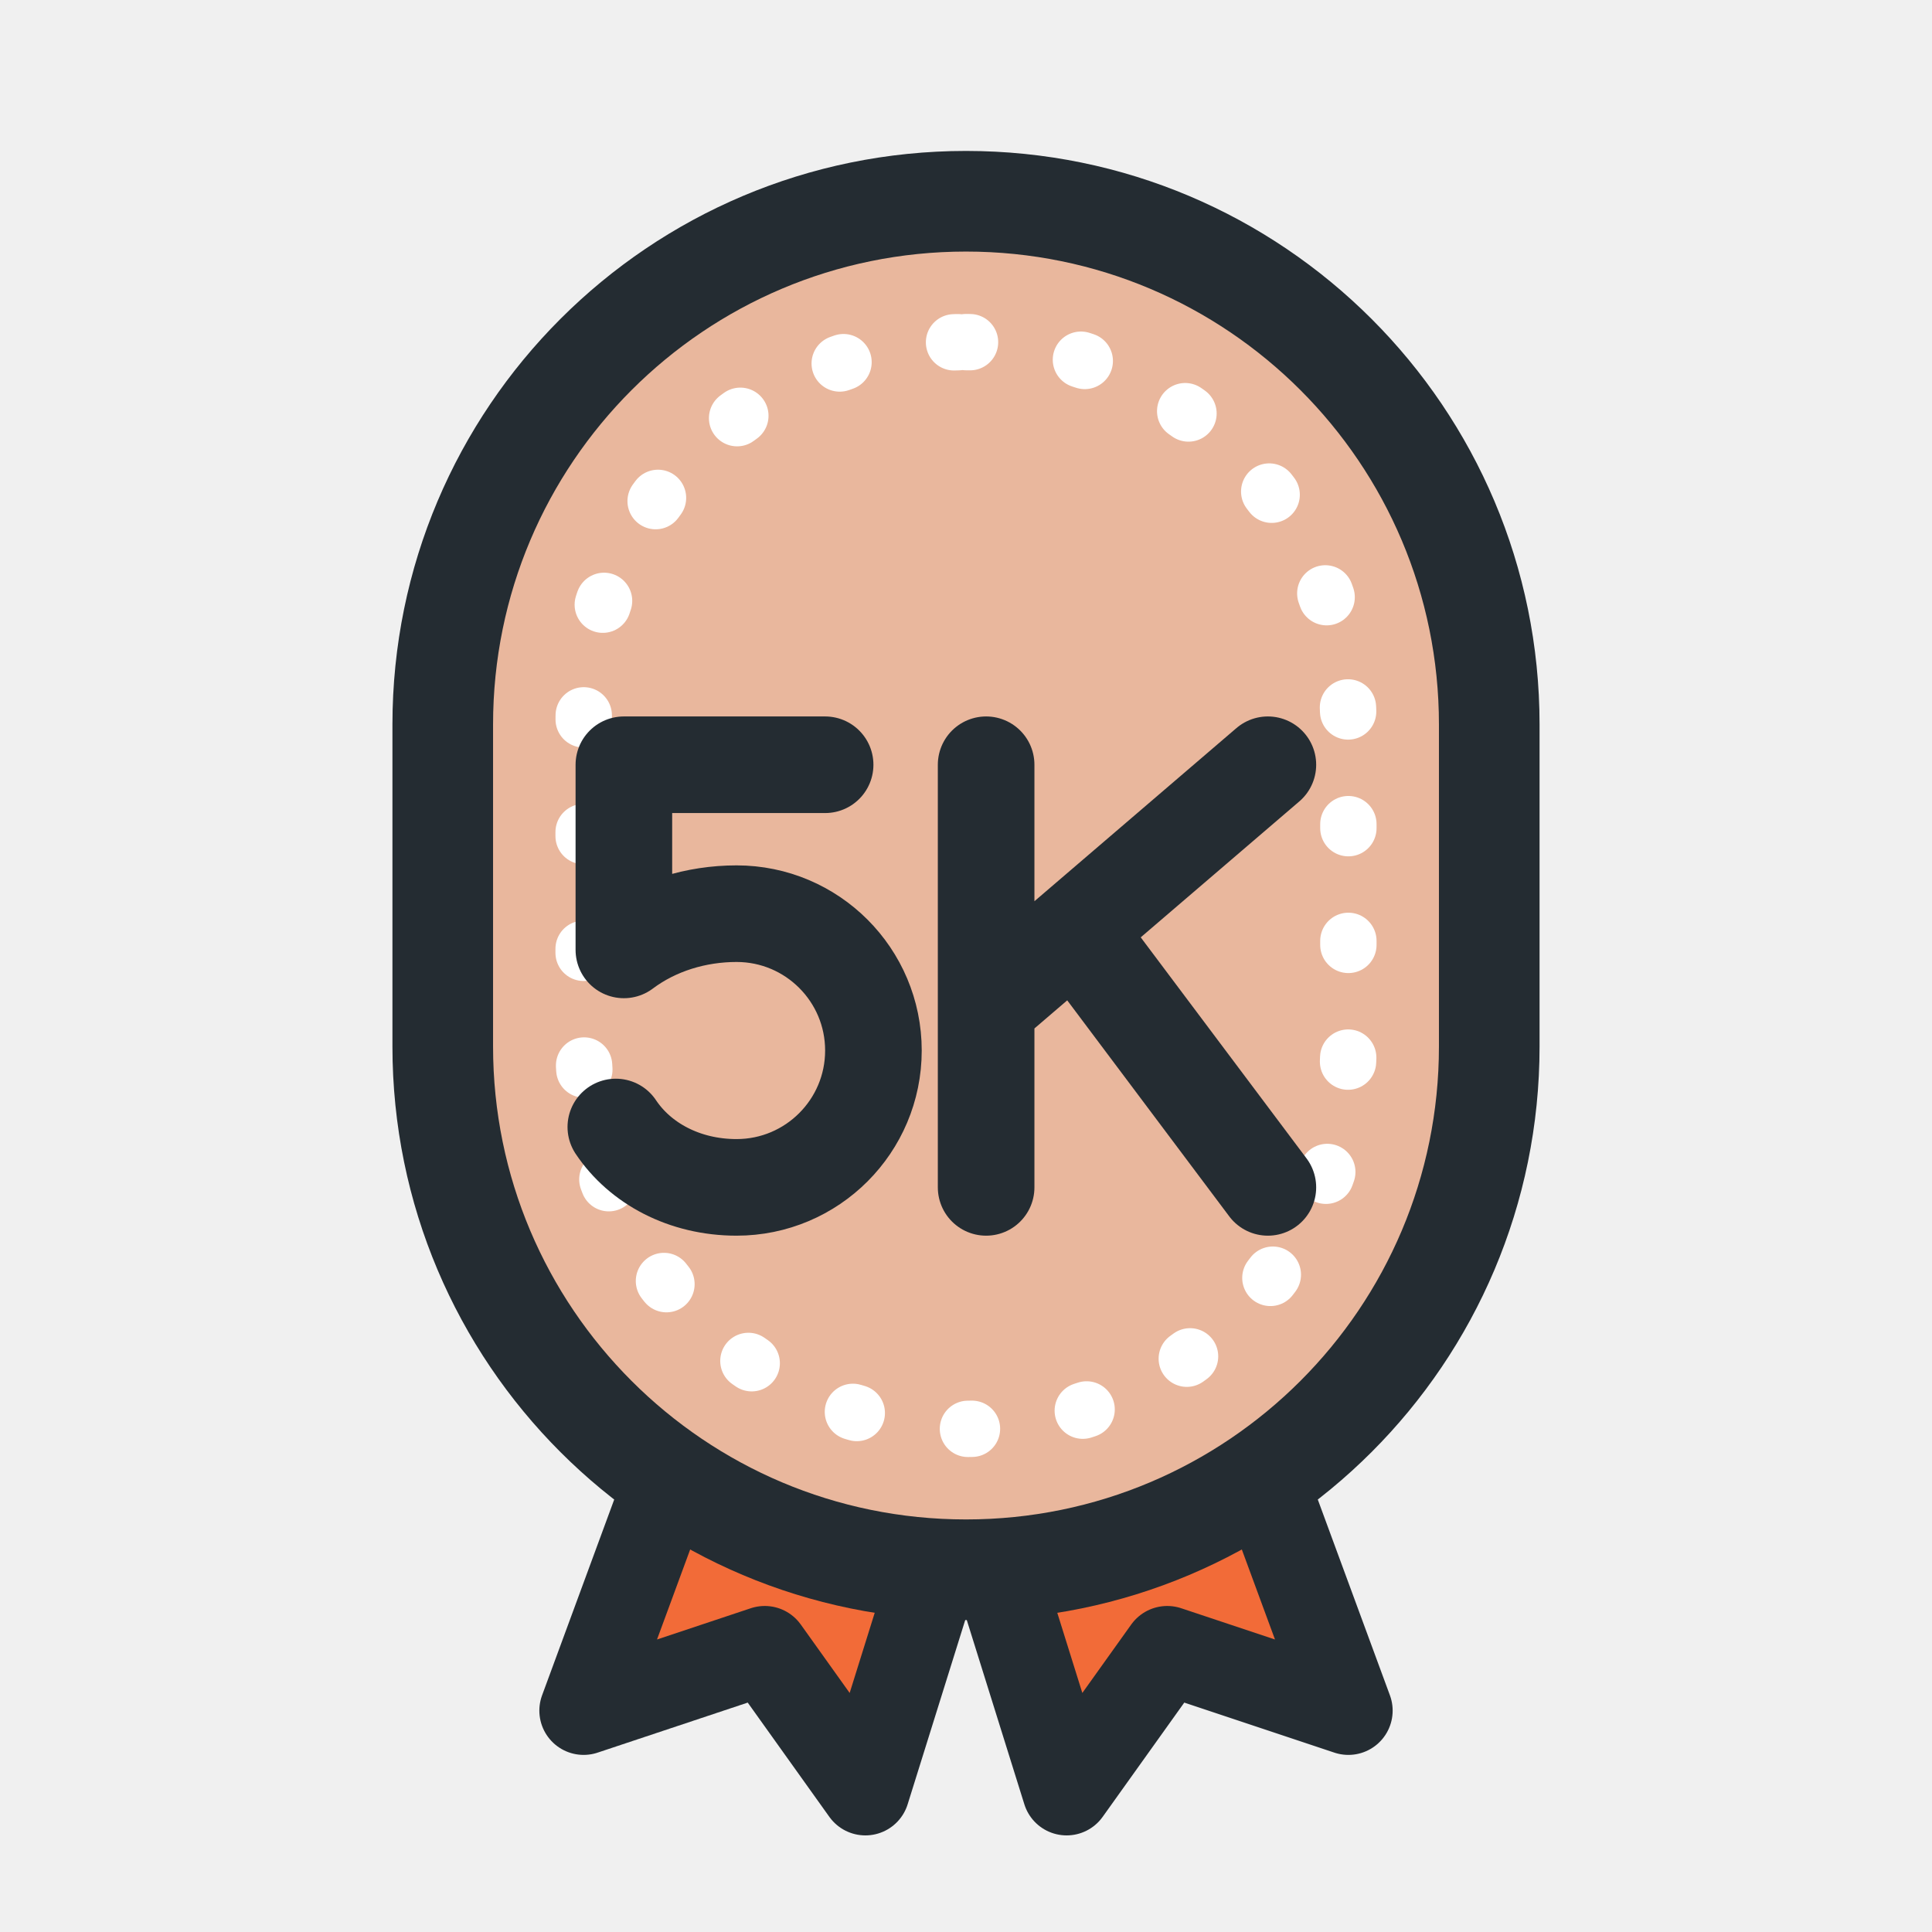
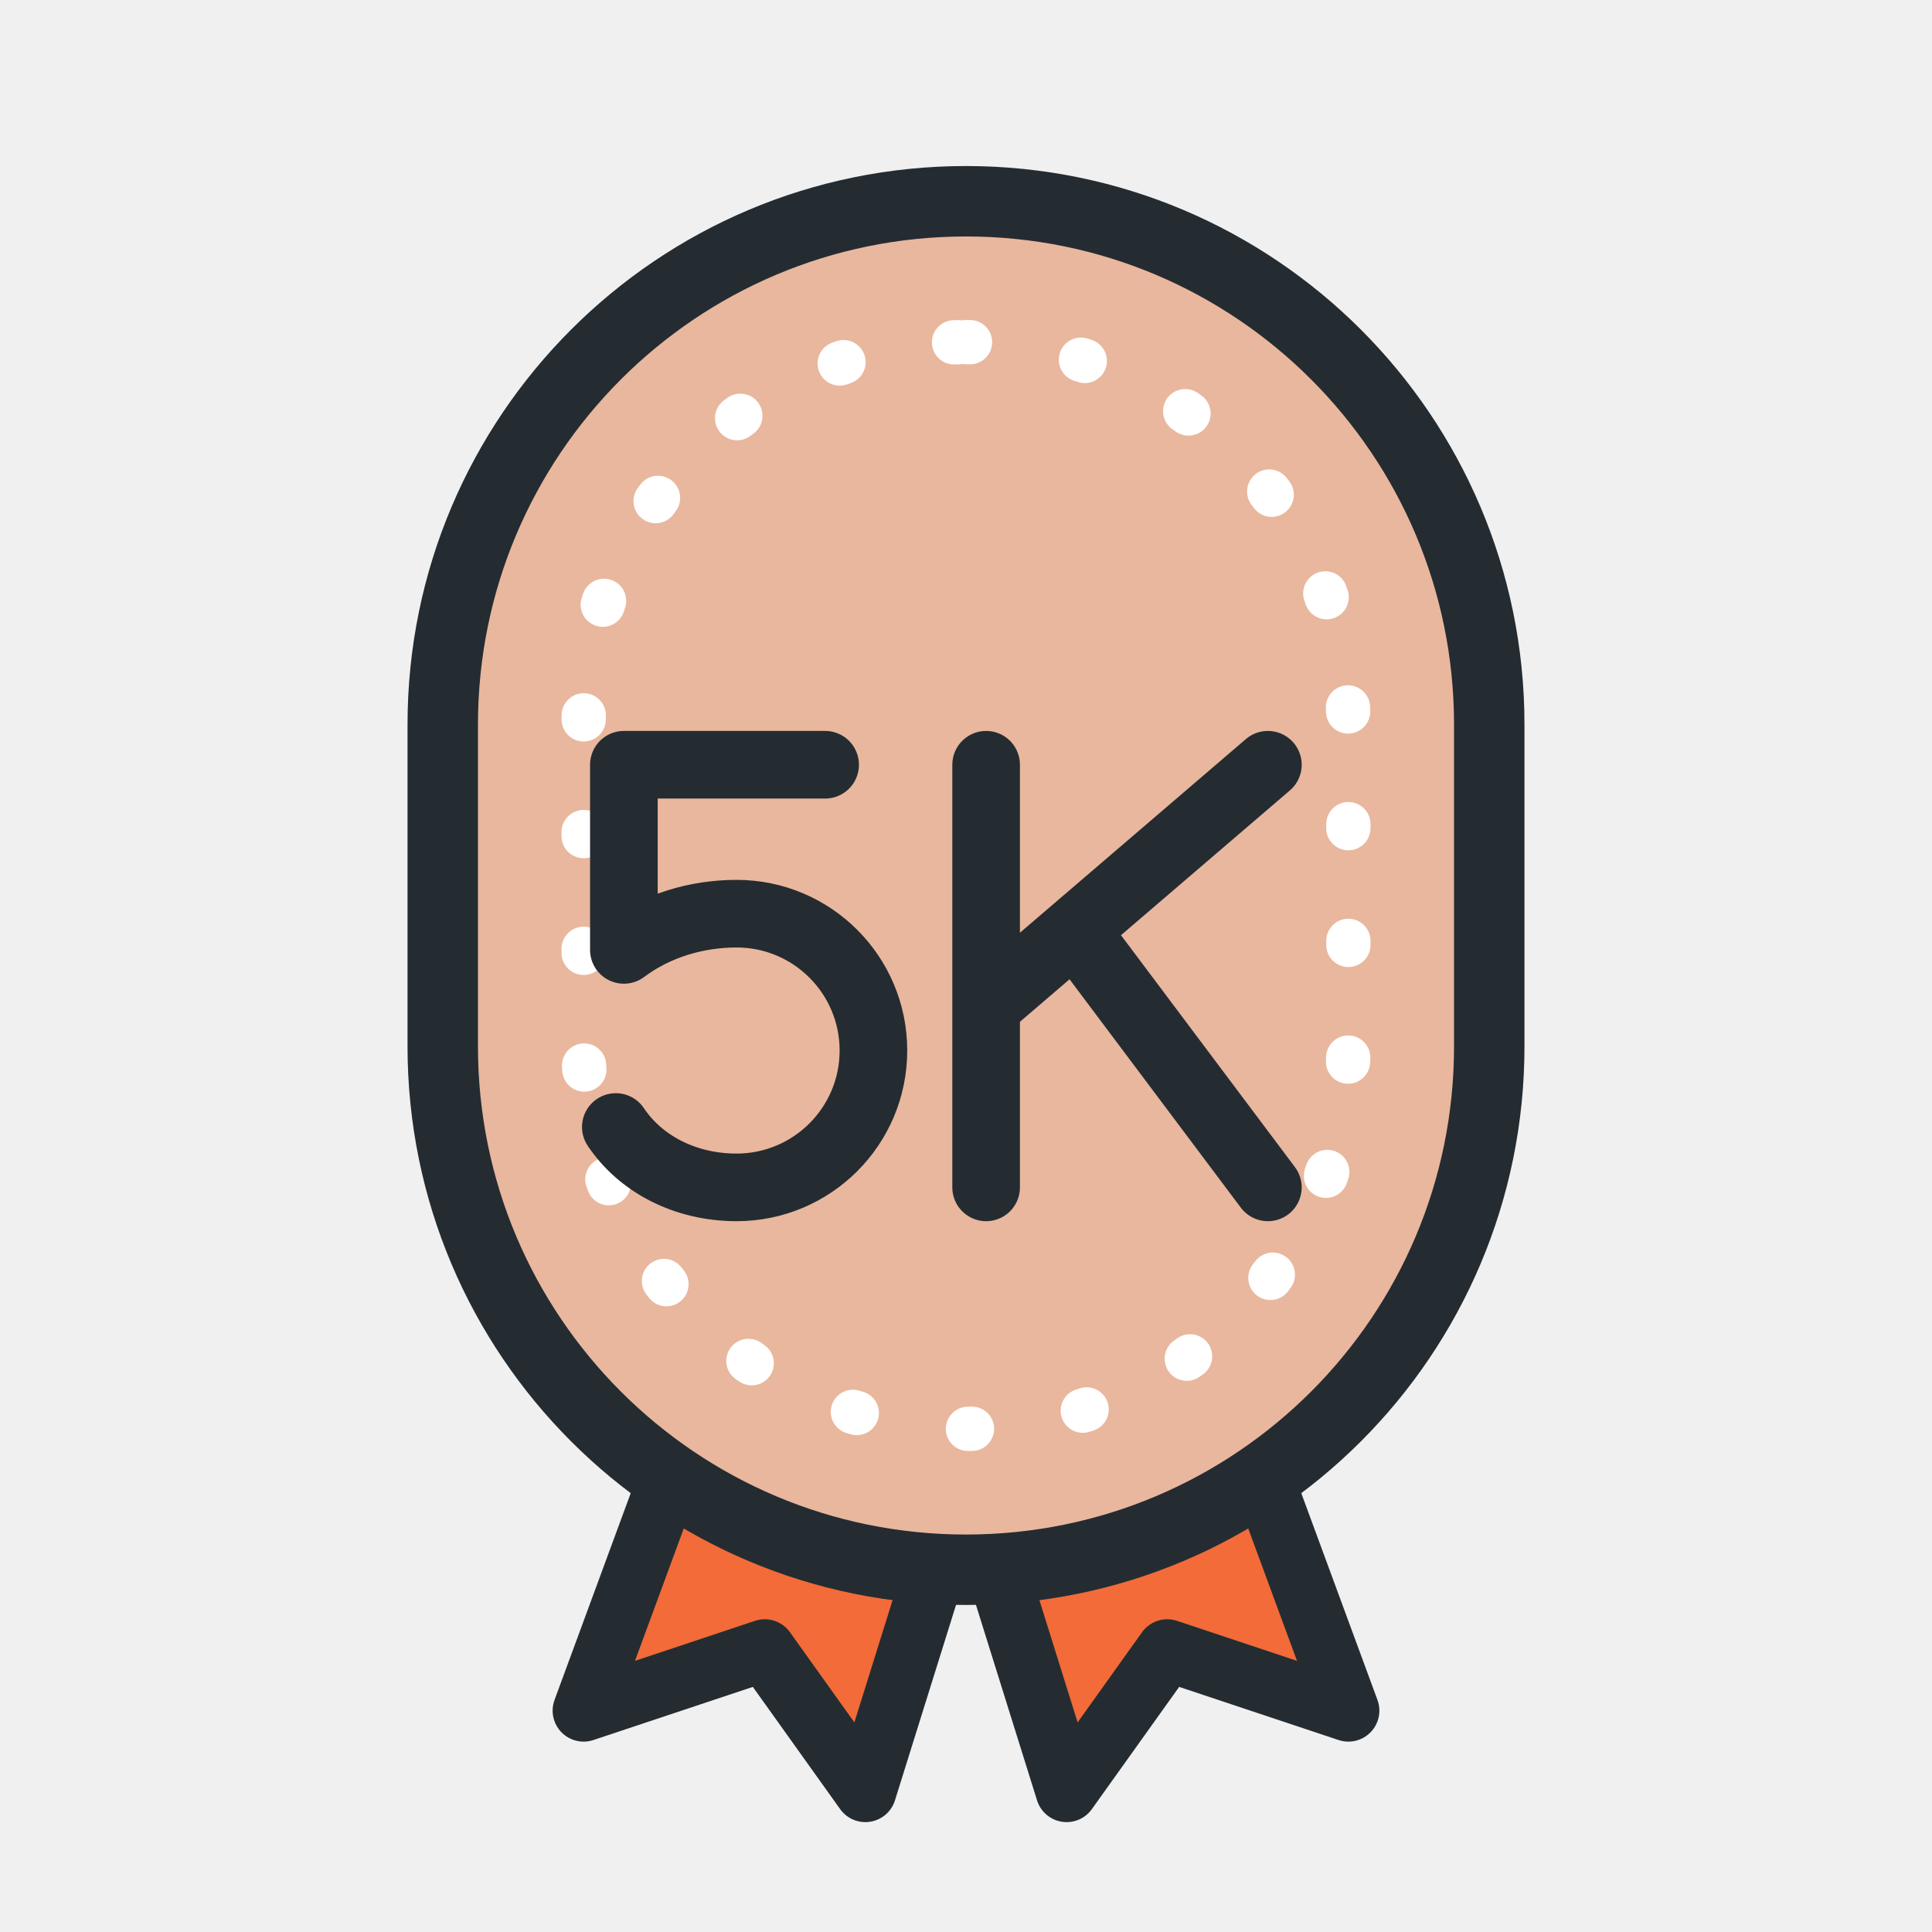
- <svg xmlns="http://www.w3.org/2000/svg" width="48" height="48" viewBox="0 0 48 48" fill="none" stroke-width="2.5" stroke-linecap="round" stroke-linejoin="round" role="img" aria-label="badge-5k">
-   <path d="M18 33l-3.5 9.5 4.5-1.5 2.5 3.5 2.5-8M30 33l3.5 9.5-4.5-1.5-2.5 3.5-2.5-8" fill="#F26B38" stroke="#242C32" stroke-width="2.2" />
+ <svg xmlns="http://www.w3.org/2000/svg" width="48" height="48" viewBox="0 0 48 48" fill="none" stroke-width="1.75" stroke-linecap="round" stroke-linejoin="round" role="img" aria-label="badge-5k">
+   <path d="M18 33l-3.5 9.5 4.5-1.5 2.5 3.5 2.5-8M30 33l3.5 9.5-4.5-1.5-2.5 3.5-2.5-8" fill="#F26B38" stroke="#242C32" stroke-width="1.54" />
  <rect x="11" y="5" width="26" height="34" rx="13" fill="#E9B79D" stroke="#242C32" />
-   <rect x="14.5" y="8.5" width="19" height="27" rx="9.5" fill="none" stroke="#FFFFFF" stroke-width="1.4" stroke-dasharray="0.1 2.8" />
-   <path d="M20.5 19h-5v4.6c.8-.6 1.8-.9 2.8-.9a3.4 3.4 0 0 1 0 6.8c-1.3 0-2.4-.6-3-1.5" stroke="#242C32" stroke-width="2.4" />
-   <path d="M24.5 19v10.5M31.5 19l-7 6M27 23.5l4.5 6" stroke="#242C32" stroke-width="2.4" />
+   <rect x="14.5" y="8.5" width="19" height="27" rx="9.5" fill="none" stroke="#FFFFFF" stroke-width="1.10" stroke-dasharray="0.1 2.8" />
+   <path d="M20.5 19h-5v4.6c.8-.6 1.8-.9 2.8-.9a3.4 3.4 0 0 1 0 6.8c-1.3 0-2.4-.6-3-1.5" stroke="#242C32" stroke-width="1.68" />
+   <path d="M24.5 19v10.5M31.5 19l-7 6M27 23.5l4.5 6" stroke="#242C32" stroke-width="1.68" />
</svg>
